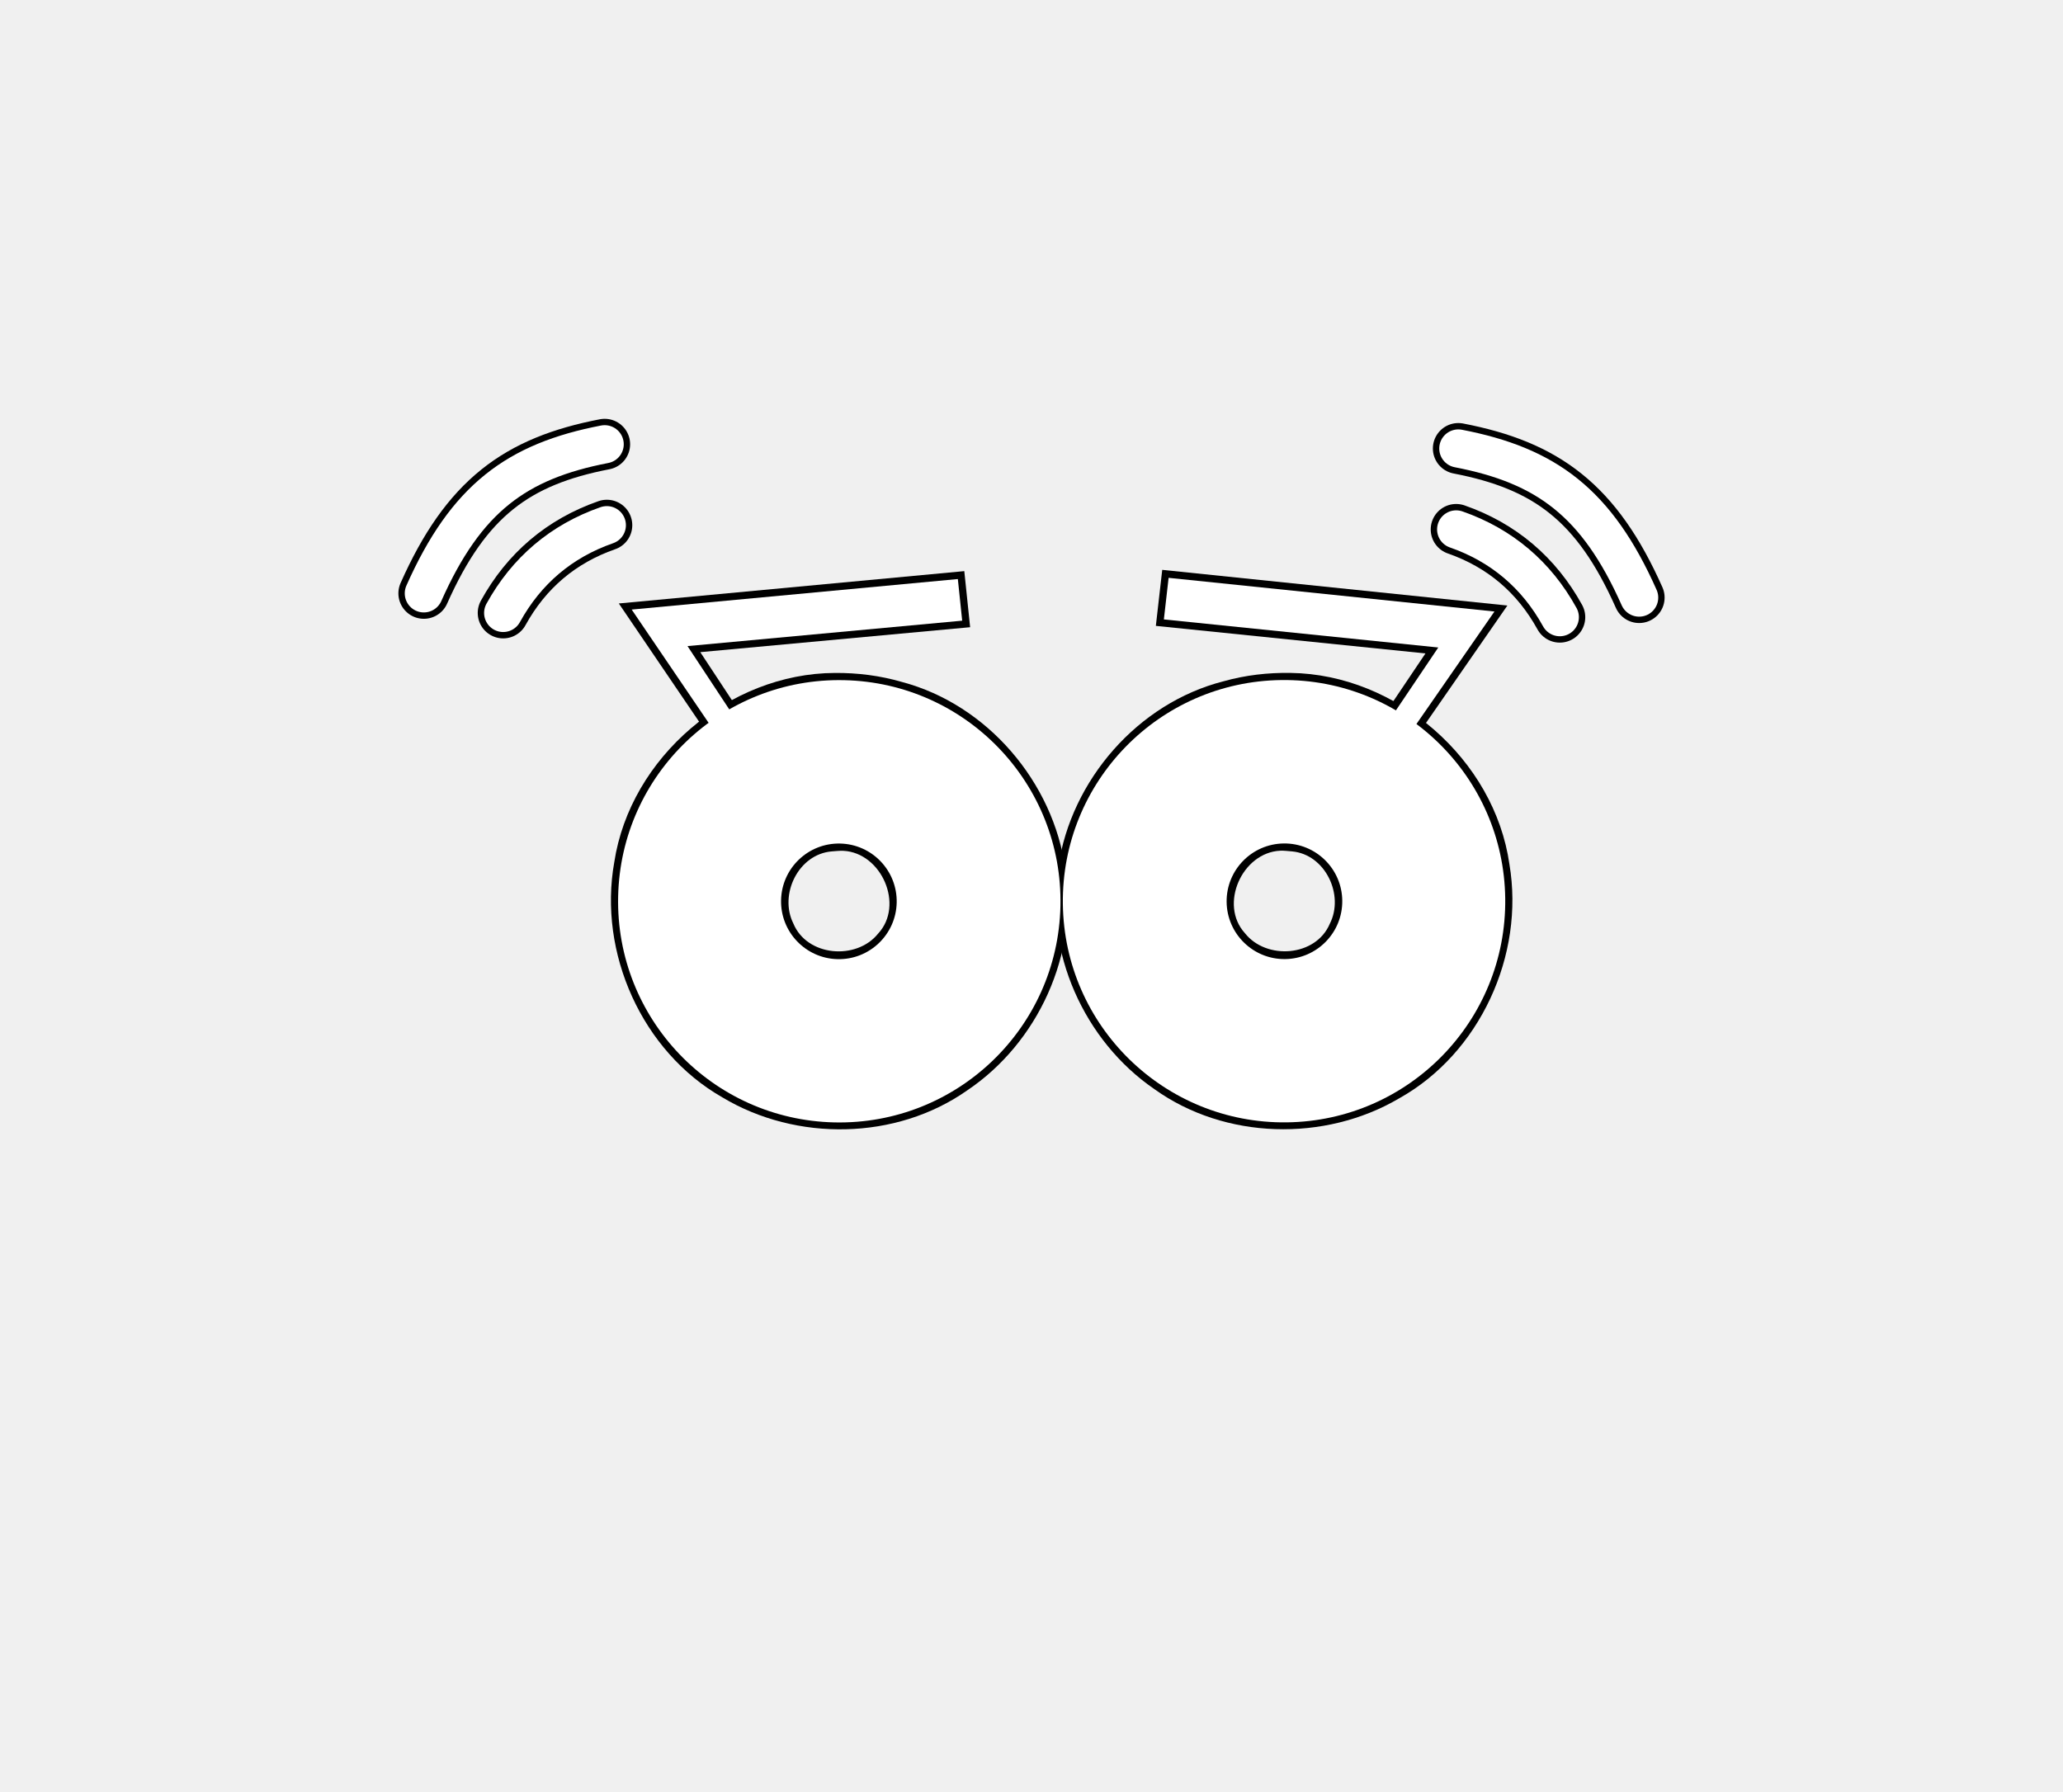
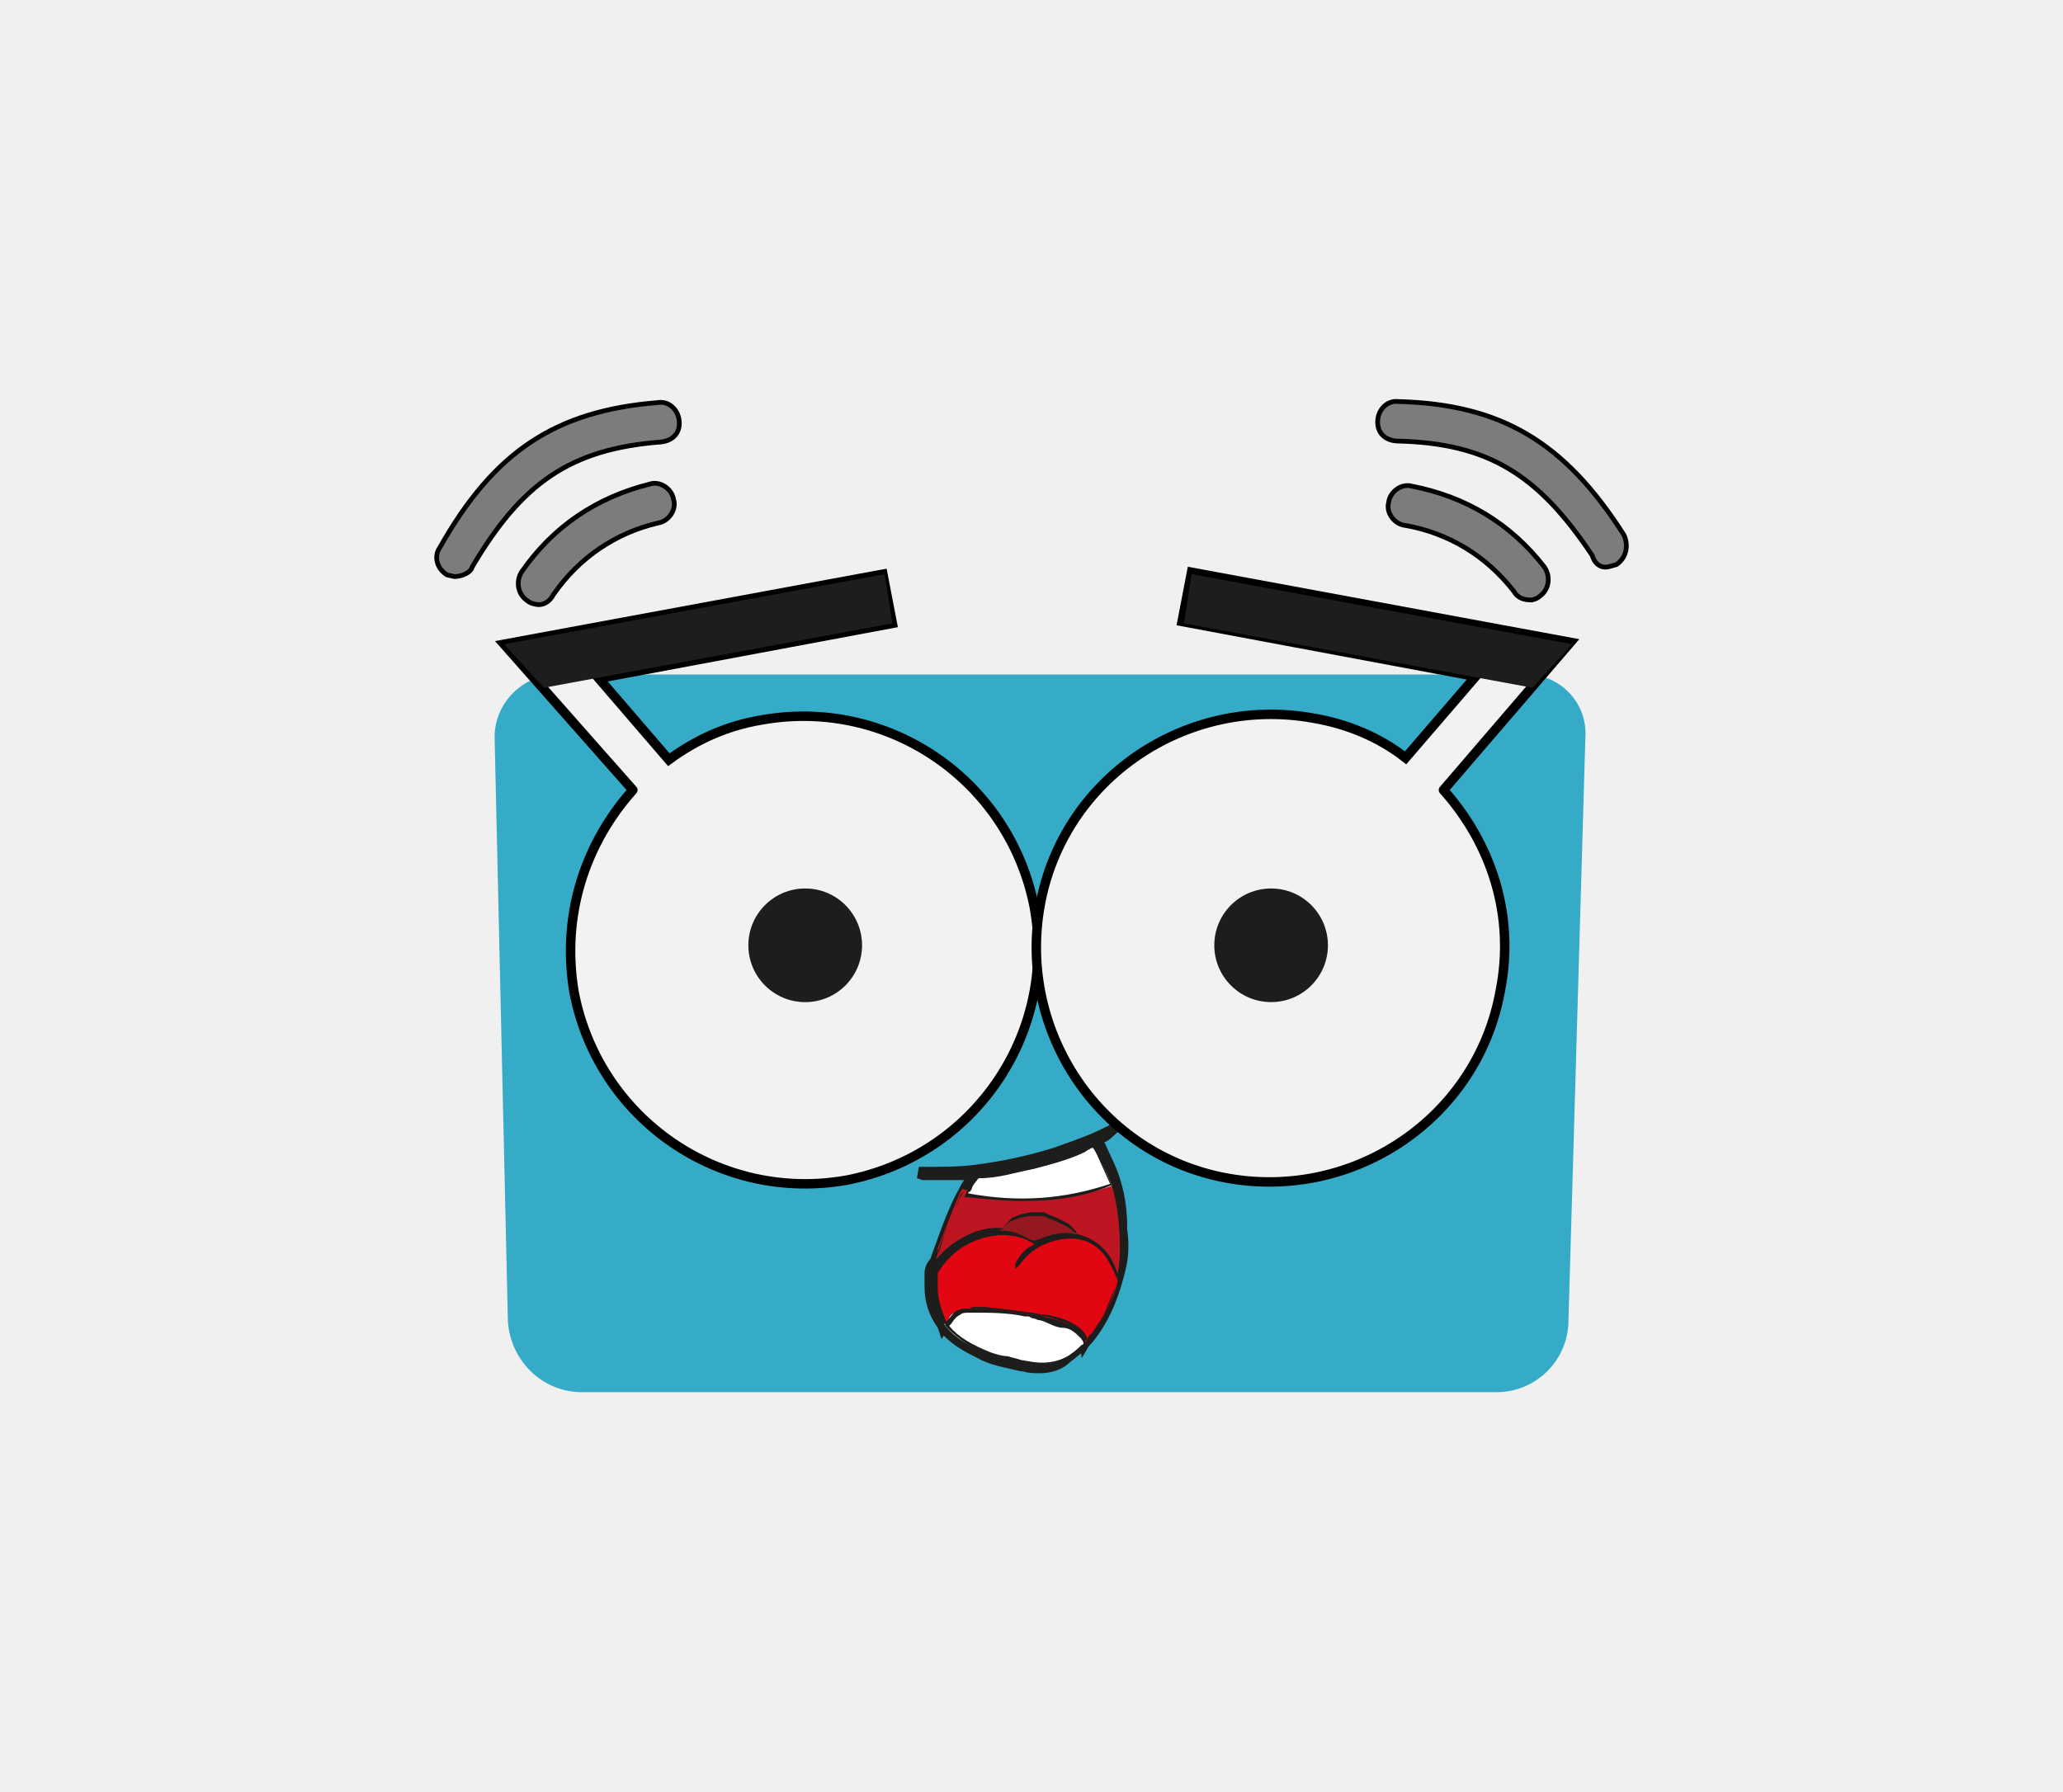
- <svg xmlns="http://www.w3.org/2000/svg" version="1.1" id="svg410" width="81.067" height="70.4" viewBox="0 0 81.067 70.4">
-   <defs id="defs414" />
-   <g id="g418">
-     <g transform="matrix(0.712496,0.01550354,-0.01550354,0.712496,13.67359,8.842498)" id="g4396" style="fill:#000000">
-       <path style="fill:#000000;fill-rule:evenodd;stroke:none;stroke-width:0.1;stroke-linecap:butt;stroke-linejoin:miter;stroke-miterlimit:4;stroke-dasharray:none;stroke-opacity:1" d="m 34.293,18.357 c -6.303,0.729 -12.606,1.457 -18.908,2.186 2.21,3.111 4.423,6.221 6.635,9.33 0.327,-0.681 1.563,-0.791 1.379,-1.723 -1.156,-1.672 -2.31,-3.346 -3.465,-5.02 4.949,-0.567 9.897,-1.132 14.846,-1.699 -0.128,-1.029 -0.257,-2.058 -0.389,-3.086 l -0.098,0.012 z" id="path4398" />
-       <path style="opacity:1;fill:#000000;fill-opacity:1;stroke:#ff0000;stroke-width:0;stroke-miterlimit:4;stroke-dasharray:none;stroke-dashoffset:0;stroke-opacity:1" d="m 27.375,24.115 c -5.835,0.149 -11.174,4.897 -11.93,10.697 -0.787,5.019 1.753,10.408 6.243,12.84 4.132,2.36 9.627,2.158 13.48,-0.675 3.847,-2.703 5.998,-7.664 5.152,-12.322 C 39.554,29.874 35.824,25.682 31.095,24.534 29.885,24.208 28.627,24.078 27.375,24.115 Z m 0.693,9.797 c 2.103,0.068 3.43,2.925 2.004,4.527 -1.165,1.508 -3.893,1.346 -4.684,-0.465 -0.832,-1.58 0.203,-3.835 2.043,-4.017 0.212,-0.017 0.423,-0.052 0.637,-0.045 z" id="path4400" />
+ <svg xmlns="http://www.w3.org/2000/svg" width="76" height="66" version="1.1" viewBox="0 0 76 66" xml:space="preserve">
+   <style type="text/css">
+ 	.st0{fill:#36ABC8;}
+ 	.st1{fill:#1D1D1B;}
+ 	.st2{fill:#E20613;}
+ 	.st3{fill:#BD1622;}
+ 	.st4{fill:#FFFFFF;}
+ 	.st5{fill:#931820;}
+ 	.st6{fill:none;stroke:#1D1D1B;stroke-miterlimit:10;}
+ 	.st7{fill:#F2F2F1;stroke:#000000;stroke-width:0.5;stroke-linecap:round;stroke-miterlimit:10;}
+ 	.st8{fill:#CECDCE;}
+ 	.st9{fill:#838383;}
+ 	.st10{fill:#353435;}
+ 	.st11{fill-rule:evenodd;clip-rule:evenodd;fill:#7C7C7B;stroke:#020202;stroke-width:0.25;stroke-miterlimit:10;}
+ 	.st12{fill:#7C7C7B;stroke:#020202;stroke-width:0.25;stroke-miterlimit:10;}
+ </style>
+   <g transform="translate(-2.3674 .35633)">
+     <g transform="matrix(.69772 0 0 .69772 12.076 9.2867)">
+       <path class="st0" d="m65.1 59.7h-48.3c-2.1 0-3.8-1.7-3.9-3.8l-0.7-30.8c0-1.8 1.5-3.3 3.3-3.3h51.2c1.7 0 3.1 1.4 3.1 3.1l-0.9 31c0 2.1-1.7 3.8-3.8 3.8z" />
+       <path d="m34.8 48.1c0.9 0 1.7 0 2.6-0.2 1.5-0.2 2.9-0.5 4.3-0.9 1.2-0.4 2.5-0.9 3.7-1.6-0.1 0.1-5.1 4.3 0.2-0.1 0 0-0.2 0.2-0.1 0.2-0.7 0.5-0.8 0.3-1.6 0.7l0.2 0.4c0.4 0.8 0.8 1.6 1 2.4s0.3 1.5 0.3 2.3c0.1 0.7 0.1 1.4-0.1 2-0.3 1.2-0.7 2.4-1.6 3.4-0.3 0.5-0.8 0.8-1.2 1.1-0.8 0.5-1.6 0.5-2.4 0.3s-1.6-0.3-2.3-0.7c-0.6-0.3-1.2-0.6-1.6-1.2-0.3-0.4-0.5-0.8-0.6-1.2-0.3-0.9-0.2-1.8 0.1-2.7 0.4-1.2 0.9-2.3 1.4-3.4 0.2-0.3 0.4-0.7 0.5-1.1-0.3 0-0.6 0.1-0.9 0.1-0.7 0-1.3 0-1.9 0.2 0.1 0 0.1 0 0 0zm1.3 8c0.1-0.2 0.2-0.2 0.2-0.4 0.2-0.2 0.5-0.4 0.8-0.4h1.1c1 0.1 2 0.2 3 0.4 0.5 0.1 0.9 0.2 1.4 0.4s0.9 0.5 0.9 1c0.1-0.1 0.1-0.1 0.1-0.2 0.2-0.3 0.5-0.7 0.7-1 0.4-0.6 0.6-1.3 0.9-2v-0.2c-0.2-0.5-0.4-0.9-0.6-1.2-0.7-0.9-1.7-1.2-2.8-1-0.9 0.2-1.5 0.7-1.9 1.4l-0.3 0.1c0.2-0.5 0.6-0.8 1.1-1.1-0.5-0.4-1.2-0.6-1.9-0.6-1.3 0.1-2.4 0.8-3.2 1.8-0.1 0.2-0.2 0.3-0.2 0.5v0.6c0 0.6 0.3 1.3 0.7 1.9zm-0.7-3.1s0.1 0 0 0c0.8-0.8 1.3-1.2 2.1-1.6 1.1-0.4 2.2-0.3 3.2 0.4 0.1-0.1 0.2-0.2 0.3-0.2 1.1-0.5 2.1-0.5 3 0.3 0.5 0.4 0.8 0.9 1 1.6 0 0.1 0 0.1 0.1 0.2 0.5-1.2 0.1-4.5-0.3-5.2h-0.1c-2.5 0.8-5 0.9-7.6 0.5-0.2 0-0.2 0-0.2 0.1-0.5 1-0.9 2-1.2 3-0.1 0.4-0.2 0.6-0.3 0.9zm5 2.6h-0.2c-0.9-0.2-1.9-0.2-2.9-0.2-0.2 0-0.4 0-0.5 0.1-0.3 0.1-0.5 0.4-0.6 0.6-0.1 0.1-0.1 0.2 0 0.2 0.6 0.7 1.4 1.1 2.2 1.4 0.5 0.2 1 0.3 1.6 0.5 0.5 0.2 1.1 0.2 1.6 0.1 0.7-0.2 1.2-0.5 1.8-1l0.1-0.1c0-0.2-0.1-0.4-0.2-0.5-0.3-0.3-0.6-0.5-1-0.6-0.8-0.2-1.3-0.3-1.9-0.5zm4.5-7.2c-0.3-0.8-0.6-1.5-1-2.2-0.2 0.1-0.3 0.2-0.5 0.2-0.9 0.4-1.8 0.7-2.7 0.9s-1.9 0.5-2.8 0.5c-0.1 0-0.2 0.1-0.2 0.2-0.1 0.2-0.2 0.4-0.3 0.5s-0.1 0.2-0.2 0.2c2.5 0.7 5.1 0.6 7.7-0.3z" />
+       <path class="st1" d="m41 58.7c-0.3 0-0.6 0-0.9-0.1h-0.1c-0.8-0.2-1.6-0.3-2.3-0.7-0.6-0.3-1.2-0.6-1.8-1.2-0.3-0.4-0.5-0.8-0.7-1.3-0.3-0.9-0.3-1.9 0.1-3 0.5-1.4 0.9-2.5 1.4-3.4 0.1-0.2 0.2-0.4 0.3-0.5h-0.3-1.3-0.4-0.2l-0.3-0.1 0.1-0.6h0.3c1 0 1.8 0 2.6-0.1 1.6-0.2 2.9-0.5 4.2-0.9 1.4-0.5 2.6-0.9 3.6-1.6l0.9-0.5-0.3 0.3v0.1h0.5l-0.8 0.5c-0.2 0.2-0.3 0.2-0.4 0.3-0.3 0.2-0.5 0.5-0.8 0.6 0.3 0.7 0.7 1.4 0.9 2.2 0.2 0.7 0.3 1.5 0.3 2.2v0.2c0.1 0.7 0.1 1.4-0.1 2.2-0.3 1.2-0.7 2.4-1.6 3.6-0.4 0.5-0.9 0.9-1.3 1.2-0.4 0.4-1 0.6-1.6 0.6zm-4.5-2.5c0.5 0.5 1.1 0.9 2 1.2 0.3 0.2 0.7 0.2 1.1 0.3 0.2 0.1 0.3 0.1 0.5 0.2 0.3 0.1 0.9 0.1 1.4 0.1 0.5-0.1 1-0.4 1.6-0.9 0-0.1-0.1-0.2-0.1-0.2-0.2-0.2-0.5-0.4-0.9-0.5s-0.8-0.2-1.2-0.2h-0.2l-0.5-0.1c-1.1-0.2-1.9-0.2-2.8-0.2-0.2 0-0.3 0-0.5 0.1-0.2-0.1-0.3 0-0.4 0.2zm1-1.2h0.6c0.9 0.1 2 0.2 3 0.4h0.2c0.5 0.1 0.9 0.2 1.4 0.4 0.2 0.2 0.6 0.3 0.9 0.7 0.2-0.2 0.3-0.5 0.5-0.6 0.3-0.5 0.5-1.1 0.7-1.7l0.1-0.2c-0.2-0.5-0.3-0.8-0.6-1.2-0.6-0.8-1.5-1.1-2.4-0.9-0.7 0.2-1.3 0.6-1.8 1.2 0 0 0 0.1-0.1 0.1l-0.2 0.3-0.6-0.5 0.2-0.2c0.2-0.3 0.5-0.6 0.8-0.9-0.4-0.2-0.9-0.3-1.3-0.3-1.2 0.1-2.1 0.6-3 1.6-0.1 0.1-0.1 0.2-0.1 0.2v0.2 0.4c0 0.5 0.2 0.9 0.4 1.4 0.2-0.3 0.6-0.5 1-0.5h0.1s0.1 0 0.2 0.1c-0.1 0 0 0 0 0zm7.3-1.1zm0-0.1zm-2.4-2.7c0.7 0 1.3 0.2 1.9 0.7 0.3 0.2 0.5 0.5 0.8 0.9 0.1-1.2-0.2-3-0.4-3.7-2.3 0.7-4.8 0.9-7.4 0.4-0.4 0.8-0.8 1.6-1.1 2.6 0.4-0.3 0.8-0.5 1.2-0.7 1.2-0.5 2.3-0.4 3.4 0.3 0.1 0 0.1-0.1 0.2-0.1 0.4-0.3 0.9-0.4 1.4-0.4zm-4.8-2.4c2.4 0.4 4.6 0.2 6.8-0.4l-0.5-1.1c-0.2 0.2-0.3 0.2-0.4 0.3-0.2 0.1-0.4 0.3-0.6 0.1s-0.1-0.4 0.2-0.6c-0.7 0.3-1.5 0.5-2.4 0.8-1 0.2-1.9 0.5-2.9 0.5 0 0.1-0.1 0.2-0.2 0.4v0z" />
+       <path class="st2" d="m36.1 56.1c-0.4-0.6-0.7-1.2-0.7-1.9v-0.6c0-0.2 0.1-0.3 0.2-0.5 0.9-1 1.9-1.7 3.2-1.8 0.7-0.1 1.3 0.2 1.9 0.6-0.5 0.3-0.8 0.6-1.1 1.1l0.1-0.1c0.5-0.7 1.1-1.2 1.9-1.4 1.1-0.3 2.1 0.1 2.8 1 0.3 0.4 0.5 0.8 0.6 1.2v0.2c-0.2 0.7-0.5 1.4-0.9 2-0.2 0.4-0.5 0.7-0.7 1 0 0.1-0.1 0.1-0.1 0.2-0.1-0.5-0.5-0.9-0.9-1-0.5-0.2-0.9-0.3-1.4-0.4-1-0.2-2-0.3-3-0.4h-1.1c-0.3 0-0.6 0.2-0.8 0.4 0.1 0.2 0 0.3 0 0.4z" />
+       <path class="st1" d="m43.2 57.9-0.1-0.7c0-0.4-0.2-0.5-0.7-0.8-0.4-0.2-0.8-0.2-1.2-0.3h-0.2c-1-0.2-2-0.3-3-0.4h-0.8-0.3c-0.2 0-0.4 0.1-0.5 0.3-0.1 0.1-0.1 0.2-0.2 0.2 0 0.1-0.1 0.1-0.1 0.2l-0.3 0.5-0.2-0.6c-0.5-0.7-0.7-1.4-0.7-2.2v-0.5-0.2c0-0.2 0.1-0.5 0.2-0.6 0.9-1.2 2.1-1.8 3.4-1.9 0.7-0.1 1.4 0.2 2 0.6 0.2-0.2 0.5-0.2 0.9-0.3 1.2-0.3 2.4 0.1 3.1 1.1 0.3 0.4 0.5 0.9 0.7 1.3 0 0.1 0.1 0.2 0 0.4l-0.1 0.2c-0.2 0.6-0.4 1.2-0.8 1.9-0.2 0.2-0.4 0.5-0.5 0.8-0.1 0.1-0.2 0.2-0.2 0.3s-0.1 0.1-0.1 0.2zm-5.7-2.9h0.6c0.9 0.1 2 0.2 3 0.4h0.2c0.5 0.1 0.9 0.2 1.4 0.4 0.2 0.2 0.6 0.3 0.9 0.7 0.2-0.2 0.3-0.5 0.5-0.6 0.3-0.5 0.5-1.1 0.7-1.7l0.1-0.2c-0.2-0.5-0.3-0.8-0.6-1.2-0.6-0.8-1.5-1.1-2.4-0.9-0.7 0.2-1.3 0.6-1.8 1.2 0 0 0 0.1-0.1 0.1l-0.2 0.3-0.6-0.5 0.2-0.2c0.2-0.3 0.5-0.6 0.8-0.9-0.4-0.2-0.9-0.3-1.3-0.3-1.2 0.1-2.1 0.6-3 1.6-0.1 0.1-0.1 0.2-0.1 0.2v0.2 0.4c0 0.5 0.2 0.9 0.4 1.4 0.2-0.3 0.6-0.5 1-0.5h0.1s0.1 0 0.2 0.1c-0.1 0 0 0 0 0zm7.3-1.1zm0-0.1z" />
+       <path class="st3" d="m35.4 53c0.1-0.3 0.2-0.5 0.2-0.9 0.4-1 0.8-2.1 1.2-3 0.1-0.1 0.1-0.2 0.2-0.1 2.6 0.5 5.1 0.3 7.6-0.5h0.1c0.4 0.8 0.8 4 0.3 5.2 0-0.1-0.1-0.1-0.1-0.2-0.2-0.6-0.5-1.2-1-1.6-0.9-0.8-1.9-0.8-3-0.3-0.1 0.1-0.2 0.1-0.3 0.2-1-0.7-2-0.9-3.2-0.4-0.6 0.4-1.2 0.8-2 1.6 0.1 0 0 0 0 0z" />
+       <path class="st1" d="m45.2 54-0.1-0.2s0-0.1-0.1-0.1c-0.2-0.7-0.5-1.2-1-1.6-0.9-0.7-1.8-0.8-3-0.3-0.1 0-0.2 0.1-0.2 0.1s-0.1 0-0.1 0.1h-0.2c-0.9-0.7-1.9-0.9-3.1-0.4-0.8 0.3-1.3 0.7-2 1.6v0.1l-0.1-0.1v-0.2l0.1-0.2c0.1-0.2 0.2-0.4 0.2-0.5 0.4-1.2 0.8-2.1 1.2-3 0.1-0.2 0.2-0.2 0.3-0.2 2.7 0.3 5.2 0.2 7.6-0.6h0.1 0.1v0.1c0.5 0.8 0.8 4.1 0.3 5.3zm-2.8-2.7c0.6 0 1.2 0.2 1.7 0.6s0.8 0.9 1 1.6c0.3-1.3 0-4.1-0.4-4.9-2.4 0.8-5 0.9-7.6 0.5-0.1 0-0.1 0-0.2 0.1-0.5 0.9-0.9 1.9-1.2 3-0.1 0.2-0.2 0.4-0.2 0.5 0.6-0.7 1.2-1.1 1.9-1.4 1.2-0.5 2.3-0.3 3.2 0.4h0.1c0.1-0.1 0.2-0.1 0.2-0.1 0.6-0.2 1-0.3 1.5-0.3z" />
+       <path class="st4" d="m40.4 55.6c0.5 0.2 1.2 0.2 1.7 0.4 0.4 0.1 0.8 0.3 1 0.6 0.2 0.2 0.2 0.3 0.2 0.5 0 0 0 0.1-0.1 0.1-0.5 0.5-1.1 0.9-1.8 1-0.5 0.1-1 0-1.6-0.1-0.5-0.2-1.1-0.2-1.6-0.5-0.9-0.3-1.6-0.7-2.2-1.4-0.1-0.1-0.1-0.2 0-0.2 0.2-0.2 0.3-0.5 0.6-0.6 0.2-0.1 0.4-0.1 0.5-0.1 0.9 0 1.9 0.1 2.9 0.2 0.3 0.1 0.3 0.1 0.4 0.1z" />
+       <path class="st1" d="m41.1 58.4c-0.4 0-0.8-0.1-1.2-0.2-0.2-0.1-0.4-0.1-0.6-0.2-0.3-0.1-0.6-0.2-0.9-0.2-1-0.4-1.7-0.9-2.3-1.5-0.1-0.1-0.2-0.2 0-0.4l0.1-0.1c0.2-0.2 0.3-0.5 0.6-0.6 0.2-0.1 0.4-0.1 0.6-0.1 1 0 2 0.1 2.9 0.2h0.1l0.3 0.1c0.1 0 0.2 0.1 0.3 0.1 0.4 0.1 0.8 0.2 1.2 0.2 0.5 0.1 0.9 0.3 1.1 0.6 0.2 0.2 0.2 0.4 0.2 0.7 0 0.1-0.1 0.2-0.1 0.2-0.6 0.5-1.2 0.9-1.9 1-0.1 0.2-0.3 0.2-0.4 0.2zm-1.1-0.4c0.6 0.1 1 0.2 1.6 0.1s1.2-0.4 1.7-0.9c0-0.2-0.1-0.3-0.2-0.4-0.2-0.2-0.5-0.5-0.9-0.5s-0.8-0.3-1.2-0.4c-0.2 0-0.2-0.1-0.4-0.1l-0.2-0.1h-0.2c-0.9-0.2-1.8-0.2-2.9-0.2-0.2 0-0.4 0-0.5 0.1-0.2 0.1-0.3 0.2-0.5 0.5l-0.1 0.1c0.5 0.6 1.2 1 2.2 1.4 0.3 0.1 0.6 0.2 0.9 0.2 0.3 0.1 0.4 0.1 0.7 0.2zm3.2-0.9z" />
+       <path class="st4" d="m44.8 48.8c-2.6 0.9-5.1 0.9-7.7 0.5 0.1-0.1 0.1-0.2 0.2-0.2 0.1-0.2 0.2-0.4 0.3-0.5s0.1-0.2 0.2-0.2c0.9-0.1 1.9-0.3 2.8-0.5s1.9-0.5 2.7-0.9c0.2-0.1 0.3-0.2 0.5-0.2 0.4 0.6 0.7 1.3 1 2z" />
+       <path class="st1" d="m40.1 49.6c-1 0-2-0.1-3-0.2h-0.1l0.1-0.2c0-0.1 0.1-0.2 0.1-0.2 0-0.1 0.1-0.2 0.1-0.2 0.1-0.2 0.2-0.2 0.2-0.4 0.1-0.2 0.2-0.2 0.3-0.2 0.9-0.1 1.9-0.3 2.8-0.5 1.1-0.3 1.9-0.5 2.7-0.9 0.1-0.1 0.2-0.1 0.3-0.2l0.2-0.1 1 2.3h-0.1c-1.4 0.6-2.9 0.8-4.6 0.8zm-2.9-0.4c2.7 0.5 5.1 0.3 7.5-0.5l-0.9-2-0.1 0.1c-0.1 0.1-0.2 0.1-0.3 0.2-0.8 0.4-1.6 0.6-2.7 0.9-1 0.2-1.9 0.5-2.9 0.5-0.1 0-0.1 0-0.2 0.1-0.1 0.2-0.2 0.2-0.2 0.4 0 0.1-0.1 0.2-0.1 0.2-0.1 0-0.1 0.1-0.1 0.1z" />
+       <polygon class="st5" points="41.2 50.4 41.4 50.4 41.9 50.6 42.5 50.9 43 51.3 43 51.5 42.5 51.4 41.7 51.5 40.8 51.8 38.8 51.2 39.4 50.6 40 50.4 40.4 50.3 40.5 50.3 40.7 50.3 41 50.3" />
+       <path class="st1" d="m40.8 51.9-2.1-0.6 0.7-0.6 0.5-0.2 0.5-0.1h0.8l0.2 0.1 0.5 0.2 0.6 0.3 0.5 0.4 0.1 0.4-0.7-0.1-0.8 0.1zm-1.9-0.7 1.8 0.5 0.9-0.3 0.8-0.1 0.5 0.1v-0.2l-0.4-0.4-0.6-0.3-0.5-0.2-0.2-0.1h-0.7l-0.5 0.1-0.5 0.2z" />
+       <path class="st2" d="m36.1 56.1c-0.4-0.6-0.6-1.2-0.6-1.9v-0.6c0-0.2 0.1-0.3 0.2-0.5 0.9-1 1.9-1.7 3.2-1.8 0.7-0.1 1.3 0.2 1.9 0.6-0.5 0.3-0.8 0.6-1.1 1.1l0.1-0.1c0.5-0.7 1.1-1.2 1.9-1.4 1.1-0.3 2.1 0.1 2.8 1 0.3 0.4 0.5 0.8 0.6 1.2v0.2c-0.2 0.7-0.5 1.4-0.9 2-0.2 0.4-0.5 0.7-0.7 1 0 0.1-0.1 0.1-0.1 0.2-0.1-0.5-0.5-0.9-0.9-1-0.5-0.2-0.9-0.3-1.4-0.4-1-0.2-2-0.3-3-0.4h-1.1c-0.3 0-0.6 0.2-0.8 0.4 0 0.2-0.1 0.3-0.1 0.4z" />
+       <path class="st1" d="m43.4 57.3v-0.2c-0.1-0.5-0.5-0.8-0.9-1s-0.9-0.3-1.2-0.4h-0.2c-1-0.2-2-0.3-3-0.4h-0.8-0.3c-0.3 0-0.5 0.2-0.7 0.4-0.1 0.1-0.1 0.2-0.2 0.2 0 0.1-0.1 0.1-0.1 0.2l-0.1 0.1h0.1c-0.4-0.7-0.6-1.3-0.7-2v-0.5-0.2c0-0.2 0.1-0.4 0.2-0.5 0.9-1.2 1.9-1.7 3.3-1.8 0.7-0.1 1.3 0.2 1.9 0.6 0.3-0.2 0.6-0.3 0.9-0.4 1.1-0.3 2.2 0.1 2.9 1 0.3 0.4 0.5 0.8 0.6 1.2v0.2l-0.1 0.3c-0.2 0.6-0.4 1.2-0.8 1.8-0.2 0.2-0.3 0.5-0.5 0.7-0.1 0.1-0.2 0.2-0.2 0.3l-0.2 0.2zm-5.9-2.1h0.6c0.9 0.1 1.9 0.2 3 0.4h0.2c0.5 0.1 0.9 0.2 1.3 0.4s0.8 0.5 0.9 0.9c0.1-0.1 0.2-0.2 0.2-0.3 0.2-0.2 0.4-0.5 0.5-0.7 0.3-0.5 0.5-1.2 0.8-1.8l0.1-0.2v-0.1c-0.2-0.5-0.4-0.9-0.6-1.2-0.6-0.9-1.6-1.2-2.7-0.9-0.8 0.2-1.4 0.6-1.9 1.3l-0.2 0.2v-0.3c0.2-0.4 0.5-0.8 1-1-0.5-0.4-1.2-0.5-1.8-0.5-1.2 0.1-2.3 0.6-3.1 1.7-0.1 0.2-0.2 0.2-0.2 0.4v0.2 0.5c0 0.6 0.2 1.2 0.5 1.9 0.1-0.1 0.1-0.2 0.2-0.2 0.2-0.3 0.5-0.5 0.9-0.5 0.1-0.2 0.3-0.2 0.3-0.2z" />
+       <path class="st6" d="m33.5 36.1" />
+       <path class="st7" d="m19.5 27.9-6.8-7.7 20-3.7 0.5 2.6-15.5 2.9 3.7 4.3c1.5-1.1 3.1-1.8 4.9-2.1 6.7-1.2 13.1 3.2 14.4 9.9 1.2 6.7-3.2 13.1-9.9 14.4-6.7 1.2-13.1-3.2-14.4-9.9-0.7-4.1 0.6-7.9 3.1-10.7" />
+       <polygon class="st1" points="14.8 22.5 12.7 20.2 32.8 16.5 33.2 19.1" />
+       <circle class="st8" cx="53.2" cy="36.1" r="3" />
+       <circle class="st9" cx="53.2" cy="36.1" r="1.8" />
+       <circle class="st10" cx="53.2" cy="36.2" r=".7" />
+       <circle class="st8" cx="28.6" cy="36.1" r="3" />
+       <circle class="st9" cx="28.6" cy="36.1" r="1.8" />
+       <circle class="st10" cx="28.6" cy="36.2" r=".7" />
+       <path class="st6" d="m33.5 36.1" />
+       <circle class="st8" cx="53.2" cy="36.1" r="3" />
+       <circle class="st9" cx="53.2" cy="36.1" r="1.8" />
+       <circle class="st10" cx="53.2" cy="36.2" r=".7" />
+       <circle class="st9" cx="28.6" cy="36.1" r="1.8" />
+       <circle class="st10" cx="28.6" cy="36.2" r=".7" />
+       <circle class="st1" cx="28.6" cy="36.1" r="3" />
+       <path class="st7" d="m62.3 27.9c2.5 2.8 3.8 6.6 3 10.6-1.2 6.7-7.7 11.1-14.4 9.9s-11.1-7.7-9.9-14.4 7.7-11.1 14.4-9.9c1.8 0.3 3.5 1 4.9 2.1l3.7-4.3-15.5-2.9 0.5-2.6 20 3.7-6.7 7.8" />
+       <polygon class="st1" points="69.1 20.2 67 22.5 48.6 19.1 49 16.5" />
+       <circle class="st1" cx="53.2" cy="36.1" r="3" />
    </g>
-     <g transform="matrix(-0.7126127,0.00860712,0.00860712,0.7126127,70.02034,9.027496)" id="g4420" style="fill:#000000">
-       <path style="fill:#000000;fill-rule:evenodd;stroke:none;stroke-width:0.1;stroke-linecap:butt;stroke-linejoin:miter;stroke-miterlimit:4;stroke-dasharray:none;stroke-opacity:1" d="m 34.293,18.357 c -6.303,0.729 -12.606,1.457 -18.908,2.186 2.21,3.111 4.423,6.221 6.635,9.33 0.327,-0.681 1.563,-0.791 1.379,-1.723 -1.156,-1.672 -2.31,-3.346 -3.465,-5.02 4.949,-0.567 9.897,-1.132 14.846,-1.699 -0.128,-1.029 -0.257,-2.058 -0.389,-3.086 l -0.098,0.012 z" id="path4422" />
-       <path style="opacity:1;fill:#000000;fill-opacity:1;stroke:#ff0000;stroke-width:0;stroke-miterlimit:4;stroke-dasharray:none;stroke-dashoffset:0;stroke-opacity:1" d="m 27.375,24.115 c -5.835,0.149 -11.174,4.897 -11.93,10.697 -0.787,5.019 1.753,10.408 6.243,12.84 4.132,2.36 9.627,2.158 13.48,-0.675 3.847,-2.703 5.998,-7.664 5.152,-12.322 C 39.554,29.874 35.824,25.682 31.095,24.534 29.885,24.208 28.627,24.078 27.375,24.115 Z m 0.693,9.797 c 2.103,0.068 3.43,2.925 2.004,4.527 -1.165,1.508 -3.893,1.346 -4.684,-0.465 -0.832,-1.58 0.203,-3.835 2.043,-4.017 0.212,-0.017 0.423,-0.052 0.637,-0.045 z" id="path4424" />
+     <g id="g4174_1_" transform="matrix(-.69772 0 0 .69772 73.301 2.6381)">
+       <g id="path4176_1_" transform="rotate(-12.505 71.921 21.869)">
+         <path class="st11" d="m67.1 21.3c2.4 1.2 4.1 3 5.1 5.5" />
+         <path class="st12" d="m72.1 27.8c0.2 0 0.3 0 0.5-0.1 0.5-0.2 0.8-0.8 0.6-1.4-1.1-2.7-3-4.7-5.6-6-0.5-0.3-1.2 0-1.4 0.5-0.3 0.5 0 1.2 0.5 1.4 2.1 1 3.7 2.7 4.6 4.9 0.1 0.4 0.4 0.7 0.8 0.7z" />
+       </g>
+       <g id="path4178_1_" transform="rotate(-12.505 71.921 21.869)">
+         <path class="st12" d="m76.6 27.3h0.4c0.6-0.2 0.9-0.8 0.7-1.3-1.7-5.6-4.4-8.4-9.6-10-0.5-0.2-1.1 0.1-1.3 0.7s0.1 1.1 0.7 1.3c4.6 1.4 6.7 3.7 8.3 8.6 0 0.3 0.4 0.6 0.8 0.7z" />
+       </g>
    </g>
-     <g id="g4169" transform="matrix(0.712496,0.01550354,-0.01550354,0.712496,13.67359,8.842498)">
-       <path id="path4155" d="m 19.223,22.811 15.111,-1.731 -0.289,-2.29 -17.943,2.074 5.951,8.367 L 23.1,28.42 Z" style="fill:#ffffff;fill-rule:evenodd;stroke:none;stroke-width:0.1;stroke-linecap:butt;stroke-linejoin:miter;stroke-miterlimit:4;stroke-dasharray:none;stroke-opacity:1" />
-       <path style="opacity:1;fill:#ffffff;fill-opacity:1;stroke:#ff0000;stroke-width:0;stroke-miterlimit:4;stroke-dasharray:none;stroke-dashoffset:0;stroke-opacity:1" d="M 27.896,24.502 A 12.197,12.197 0 0 0 15.699,36.7 12.197,12.197 0 0 0 27.896,48.897 12.197,12.197 0 0 0 40.093,36.7 12.197,12.197 0 0 0 27.896,24.502 Z m -0.022,9.013 a 3.189,3.189 0 0 1 3.188,3.189 3.189,3.189 0 0 1 -3.188,3.188 3.189,3.189 0 0 1 -3.189,-3.188 3.189,3.189 0 0 1 3.189,-3.189 z" id="path4137" />
-     </g>
-     <g id="g4173" transform="matrix(-0.7126127,0.00860712,0.00860712,0.7126127,70.02034,9.027496)">
-       <path style="fill:#ffffff;fill-rule:evenodd;stroke:none;stroke-width:0.1;stroke-linecap:butt;stroke-linejoin:miter;stroke-miterlimit:4;stroke-dasharray:none;stroke-opacity:1" d="m 19.223,22.811 15.111,-1.731 -0.289,-2.29 -17.943,2.074 5.951,8.367 L 23.1,28.42 Z" id="path4175" />
-       <path id="path4177" d="M 27.896,24.502 A 12.197,12.197 0 0 0 15.699,36.7 12.197,12.197 0 0 0 27.896,48.897 12.197,12.197 0 0 0 40.093,36.7 12.197,12.197 0 0 0 27.896,24.502 Z m -0.022,9.013 a 3.189,3.189 0 0 1 3.188,3.189 3.189,3.189 0 0 1 -3.188,3.188 3.189,3.189 0 0 1 -3.189,-3.188 3.189,3.189 0 0 1 3.189,-3.189 z" style="opacity:1;fill:#ffffff;fill-opacity:1;stroke:#ff0000;stroke-width:0;stroke-miterlimit:4;stroke-dasharray:none;stroke-dashoffset:0;stroke-opacity:1" />
-     </g>
-     <g id="g4442" style="stroke:#000000;stroke-width:2;stroke-miterlimit:4;stroke-dasharray:none" transform="translate(0.1197848,-4.584256)">
-       <path style="fill:#ffffff;fill-rule:evenodd;stroke:#000000;stroke-width:2;stroke-linecap:round;stroke-linejoin:miter;stroke-miterlimit:4;stroke-dasharray:none;stroke-opacity:1" d="m 57.101,25.392 c 1.787,0.623 3.158,1.787 4.073,3.449" id="path4444" />
-       <path style="fill:none;fill-rule:evenodd;stroke:#000000;stroke-width:2;stroke-linecap:round;stroke-linejoin:miter;stroke-miterlimit:4;stroke-dasharray:none;stroke-opacity:1" d="m 57.186,22.211 c 3.449,0.665 5.444,2.119 7.106,5.86" id="path4446" />
-     </g>
-     <g id="g4170" transform="translate(0.1197848,-4.584256)">
-       <path id="path4152" d="m 57.101,25.392 c 1.787,0.623 3.158,1.787 4.073,3.449" style="fill:#ffffff;fill-rule:evenodd;stroke:#ffffff;stroke-width:1.5;stroke-linecap:round;stroke-linejoin:miter;stroke-miterlimit:4;stroke-dasharray:none;stroke-opacity:1" />
-       <path id="path4152-3" d="m 57.186,22.211 c 3.449,0.665 5.444,2.119 7.106,5.86" style="fill:none;fill-rule:evenodd;stroke:#ffffff;stroke-width:1.5;stroke-linecap:round;stroke-linejoin:miter;stroke-miterlimit:4;stroke-dasharray:none;stroke-opacity:1" />
-     </g>
-     <g transform="matrix(-1,0,0,1,80.94688,-4.75049)" id="g4448" style="stroke:#000000;stroke-width:2;stroke-miterlimit:4;stroke-dasharray:none">
-       <path id="path4450" d="m 57.101,25.392 c 1.787,0.623 3.158,1.787 4.073,3.449" style="fill:#ffffff;fill-rule:evenodd;stroke:#000000;stroke-width:2;stroke-linecap:round;stroke-linejoin:miter;stroke-miterlimit:4;stroke-dasharray:none;stroke-opacity:1" />
-       <path id="path4452" d="m 57.186,22.211 c 3.449,0.665 5.444,2.119 7.106,5.86" style="fill:none;fill-rule:evenodd;stroke:#000000;stroke-width:2;stroke-linecap:round;stroke-linejoin:miter;stroke-miterlimit:4;stroke-dasharray:none;stroke-opacity:1" />
-     </g>
-     <g id="g4174" transform="matrix(-1,0,0,1,80.94688,-4.75049)">
-       <path style="fill:#ffffff;fill-rule:evenodd;stroke:#ffffff;stroke-width:1.5;stroke-linecap:round;stroke-linejoin:miter;stroke-miterlimit:4;stroke-dasharray:none;stroke-opacity:1" d="m 57.101,25.392 c 1.787,0.623 3.158,1.787 4.073,3.449" id="path4176" />
-       <path style="fill:none;fill-rule:evenodd;stroke:#ffffff;stroke-width:1.5;stroke-linecap:round;stroke-linejoin:miter;stroke-miterlimit:4;stroke-dasharray:none;stroke-opacity:1" d="m 57.186,22.211 c 3.449,0.665 5.444,2.119 7.106,5.86" id="path4178" />
+     <g id="g4174_2_" transform="matrix(-.67198 .18777 .18777 .67198 59.618 2.1078)">
+       <g id="path4176_2_">
+         <path class="st11" d="m8.6 25.7c1-2.5 2.7-4.3 5.1-5.5" />
+         <path class="st12" d="m8.7 26.8c-0.2 0-0.3 0-0.5-0.1-0.5-0.2-0.8-0.8-0.6-1.4 1.1-2.7 3-4.7 5.6-6 0.5-0.3 1.2 0 1.4 0.5 0.3 0.5 0 1.2-0.5 1.4-2.1 1-3.7 2.7-4.6 4.9-0.1 0.4-0.4 0.6-0.8 0.7z" />
+       </g>
+       <g id="path4178_2_">
+         <path class="st12" d="m4.3 26.2h-0.4c-0.6-0.2-0.9-0.8-0.8-1.4 1.7-5.6 4.4-8.4 9.6-10 0.5-0.2 1.1 0.1 1.3 0.7s-0.1 1.1-0.7 1.3c-4.6 1.4-6.7 3.7-8.3 8.6 0 0.5-0.3 0.8-0.7 0.8z" />
+       </g>
    </g>
  </g>
</svg>
